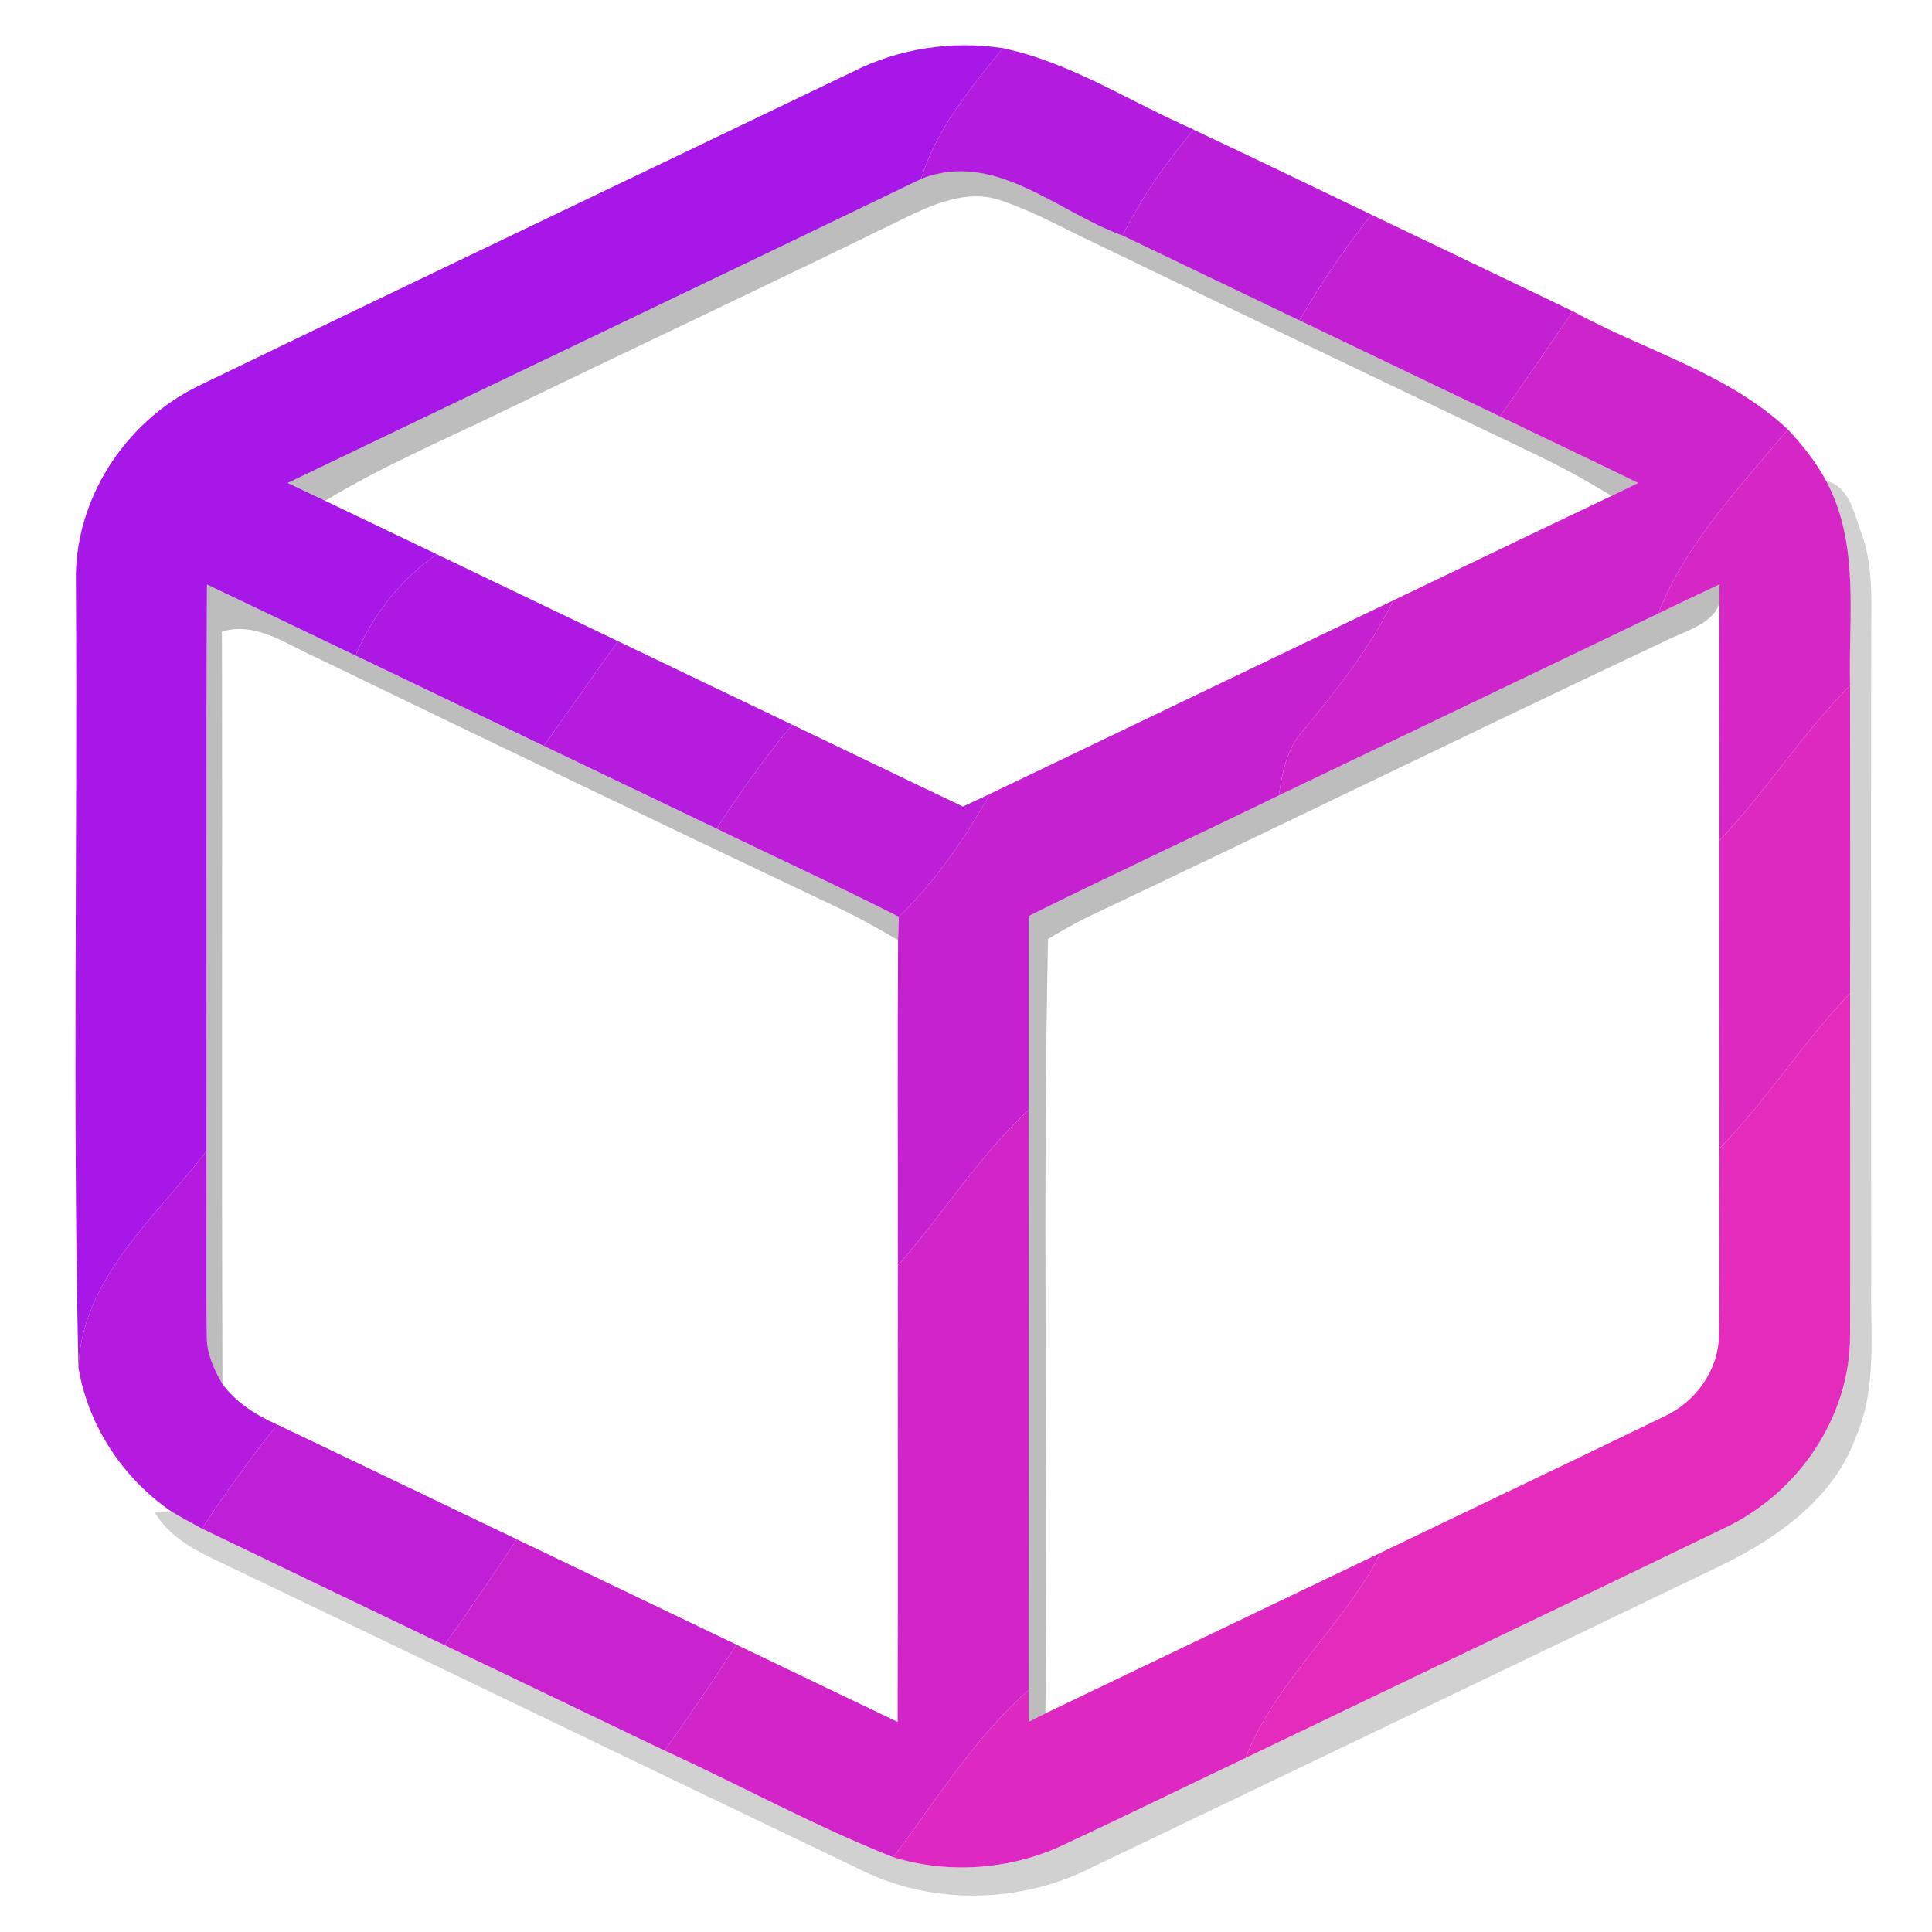
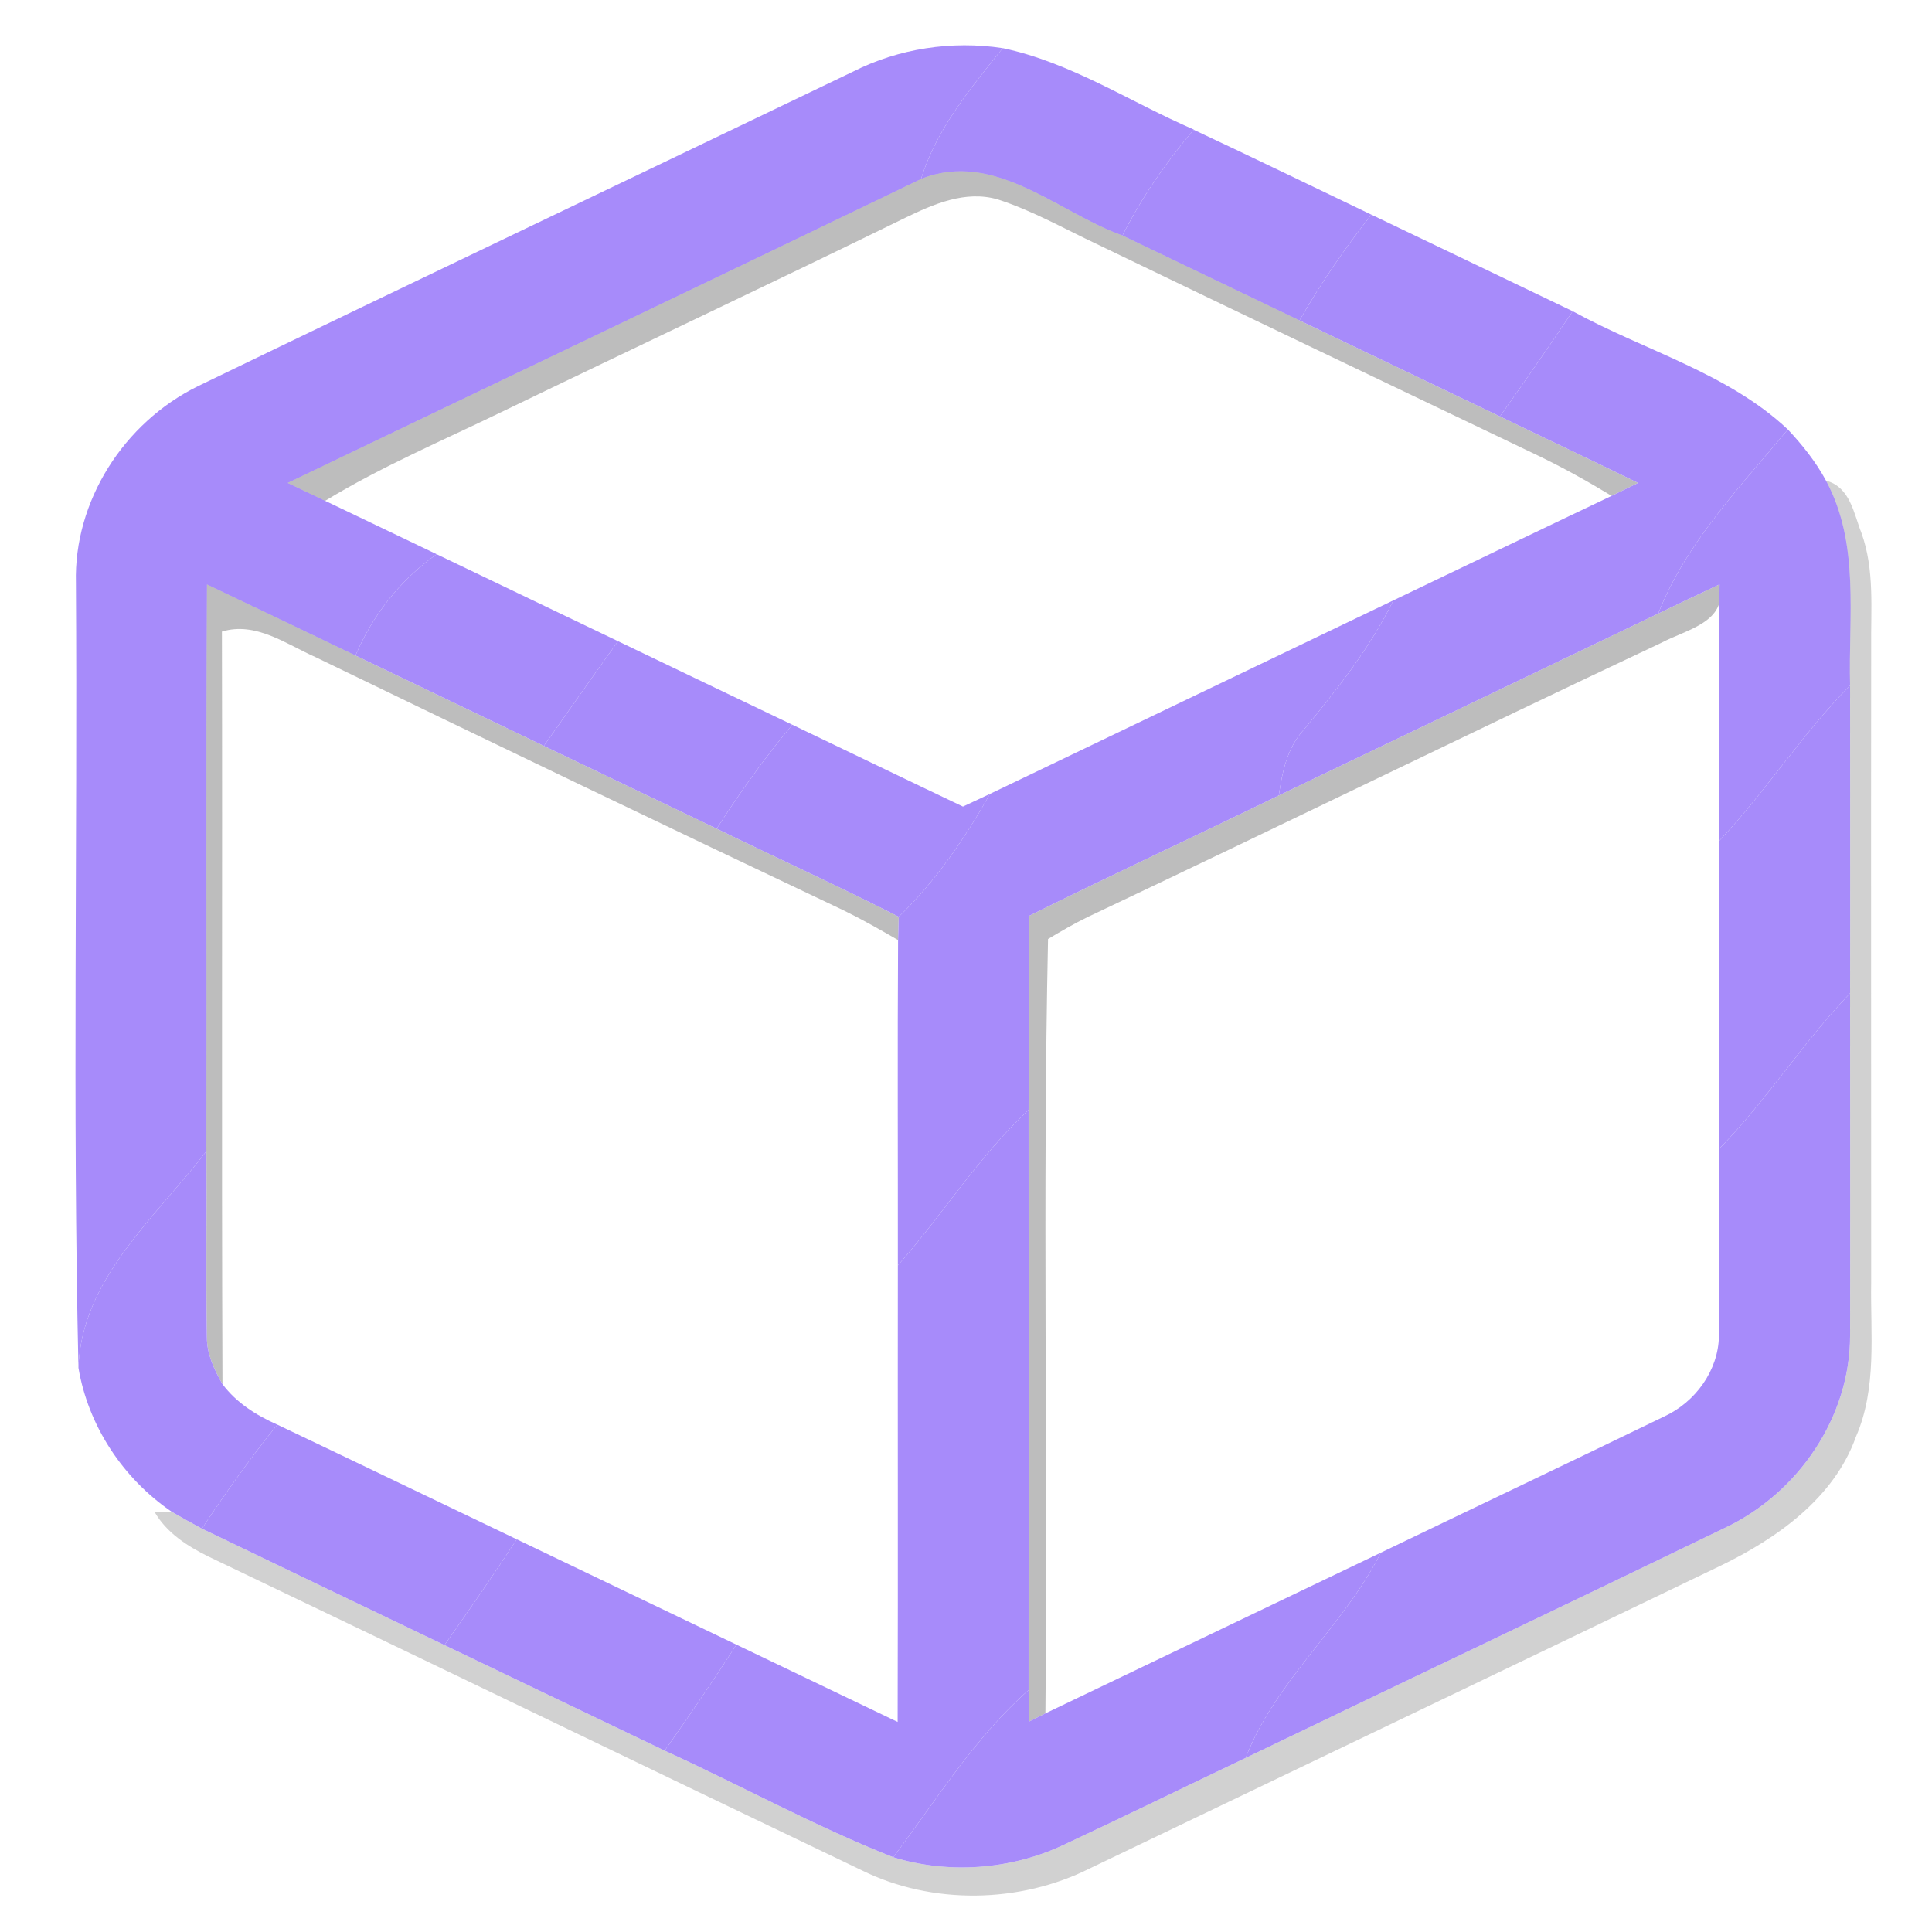
<svg xmlns="http://www.w3.org/2000/svg" width="128" height="128" viewBox="0 0 128 128" fill="none">
-   <path d="M56.514 4.746C59.544 3.21 63.055 2.677 66.434 3.189C64.286 5.861 62.035 8.562 61.022 11.858C47.052 18.606 33.044 25.284 19.059 31.996C19.889 32.389 20.712 32.789 21.543 33.181C24.005 34.353 26.46 35.538 28.929 36.717C26.511 38.428 24.682 40.764 23.553 43.429C20.275 41.858 16.998 40.28 13.713 38.723C13.64 51.236 13.705 63.756 13.676 76.27C10.296 80.661 5.387 84.764 5.197 90.621C4.804 73.303 5.139 55.95 5.03 38.617C4.884 33.245 8.162 28.012 13.13 25.578C27.567 18.592 42.055 11.697 56.514 4.746Z" fill="#A717E7" />
-   <path d="M66.434 3.189C70.987 4.15 74.884 6.766 79.094 8.583L79.087 8.597C77.244 10.757 75.634 13.093 74.367 15.604C70.069 14.061 65.881 9.908 61.022 11.858C62.035 8.562 64.286 5.861 66.434 3.189Z" fill="#B31BDE" />
-   <path d="M74.367 15.604C75.634 13.093 77.244 10.757 79.087 8.597C83.02 10.441 86.932 12.342 90.858 14.222C89.095 16.446 87.5 18.781 86.094 21.229C82.183 19.349 78.271 17.477 74.367 15.604Z" fill="#BB1ED9" />
+   <path d="M56.514 4.746C59.544 3.21 63.055 2.677 66.434 3.189C64.286 5.861 62.035 8.562 61.022 11.858C47.052 18.606 33.044 25.284 19.059 31.996C19.889 32.389 20.712 32.789 21.543 33.181C24.005 34.353 26.46 35.538 28.929 36.717C26.511 38.428 24.682 40.764 23.553 43.429C20.275 41.858 16.998 40.28 13.713 38.723C13.64 51.236 13.705 63.756 13.676 76.27C10.296 80.661 5.387 84.764 5.197 90.621C4.804 73.303 5.139 55.95 5.03 38.617C4.884 33.245 8.162 28.012 13.13 25.578C27.567 18.592 42.055 11.697 56.514 4.746Z" fill="#a78bfa" />
+   <path d="M66.434 3.189C70.987 4.15 74.884 6.766 79.094 8.583L79.087 8.597C77.244 10.757 75.634 13.093 74.367 15.604C70.069 14.061 65.881 9.908 61.022 11.858C62.035 8.562 64.286 5.861 66.434 3.189Z" fill="#a78bfa" />
+   <path d="M74.367 15.604C75.634 13.093 77.244 10.757 79.087 8.597C83.02 10.441 86.932 12.342 90.858 14.222C89.095 16.446 87.5 18.781 86.094 21.229C82.183 19.349 78.271 17.477 74.367 15.604Z" fill="#a78bfa" />
  <path opacity="0.26" d="M61.022 11.858C65.881 9.908 70.069 14.061 74.367 15.604C78.271 17.477 82.183 19.349 86.094 21.229C90.523 23.348 94.944 25.473 99.373 27.591C102.418 29.064 105.484 30.509 108.529 31.996C107.939 32.284 107.356 32.571 106.773 32.852C105.178 31.884 103.539 30.972 101.857 30.165C92.125 25.508 82.394 20.865 72.684 16.179C70.513 15.155 68.408 13.956 66.107 13.212C63.95 12.588 61.838 13.528 59.952 14.44C51.08 18.788 42.135 22.99 33.241 27.29C29.308 29.198 25.272 30.909 21.543 33.181C20.712 32.789 19.889 32.389 19.059 31.996C33.044 25.284 47.052 18.606 61.022 11.858Z" fill="black" />
  <path opacity="0.26" d="M13.713 38.723C16.998 40.28 20.275 41.858 23.553 43.429C27.712 45.421 31.872 47.42 36.031 49.419C39.848 51.243 43.664 53.074 47.481 54.904C51.495 56.861 55.567 58.713 59.544 60.74C59.536 61.126 59.515 61.898 59.5 62.283C58.327 61.603 57.147 60.93 55.931 60.334C44.218 54.785 32.542 49.174 20.887 43.528C18.95 42.672 16.947 41.164 14.703 41.844C14.739 58.461 14.674 75.084 14.739 91.701C14.193 90.747 13.705 89.716 13.705 88.601C13.64 84.49 13.705 80.38 13.676 76.27C13.705 63.756 13.64 51.236 13.713 38.723Z" fill="black" />
  <path opacity="0.26" d="M109.862 40.652C111.209 39.999 112.564 39.354 113.926 38.716C114.473 41.234 111.77 41.683 110.037 42.602C97.348 48.578 84.761 54.75 72.079 60.747C71.169 61.189 70.302 61.694 69.435 62.213C69.071 79.3 69.421 96.415 69.261 113.515C68.984 113.655 68.43 113.929 68.153 114.069C68.153 113.543 68.146 112.498 68.146 111.972C68.153 99.157 68.146 86.342 68.146 73.534C68.161 69.249 68.139 64.97 68.153 60.691C73.646 57.963 79.211 55.389 84.725 52.702C93.101 48.683 101.485 44.678 109.862 40.652Z" fill="black" />
-   <path d="M90.858 14.222C95.301 16.354 99.752 18.48 104.195 20.619C102.622 22.962 101.012 25.291 99.373 27.591C94.944 25.473 90.523 23.348 86.094 21.229C87.5 18.781 89.095 16.446 90.858 14.222Z" fill="#C420D3" />
-   <path d="M104.195 20.619C108.937 23.221 114.48 24.715 118.45 28.454C115.259 32.284 111.69 35.987 109.862 40.652C101.485 44.678 93.101 48.683 84.725 52.702C84.95 51.159 85.271 49.56 86.371 48.353C88.607 45.667 90.778 42.903 92.315 39.775C97.137 37.467 101.951 35.145 106.773 32.852C107.356 32.571 107.939 32.284 108.529 31.996C105.484 30.509 102.418 29.064 99.373 27.591C101.012 25.291 102.622 22.962 104.195 20.619Z" fill="#CE24CC" />
-   <path d="M109.862 40.652C111.69 35.987 115.259 32.284 118.45 28.454C119.419 29.485 120.307 30.6 120.977 31.842C123.243 36.05 122.449 40.876 122.573 45.421C119.382 48.62 117 52.443 113.897 55.711C113.919 50.044 113.854 44.383 113.926 38.716C112.564 39.354 111.209 39.999 109.862 40.652Z" fill="#D726C6" />
+   <path d="M90.858 14.222C95.301 16.354 99.752 18.48 104.195 20.619C102.622 22.962 101.012 25.291 99.373 27.591C94.944 25.473 90.523 23.348 86.094 21.229C87.5 18.781 89.095 16.446 90.858 14.222Z" fill="#a78bfa" />
+   <path d="M104.195 20.619C108.937 23.221 114.48 24.715 118.45 28.454C115.259 32.284 111.69 35.987 109.862 40.652C101.485 44.678 93.101 48.683 84.725 52.702C84.95 51.159 85.271 49.56 86.371 48.353C88.607 45.667 90.778 42.903 92.315 39.775C97.137 37.467 101.951 35.145 106.773 32.852C107.356 32.571 107.939 32.284 108.529 31.996C105.484 30.509 102.418 29.064 99.373 27.591C101.012 25.291 102.622 22.962 104.195 20.619Z" fill="#a78bfa" />
+   <path d="M109.862 40.652C111.69 35.987 115.259 32.284 118.45 28.454C119.419 29.485 120.307 30.6 120.977 31.842C123.243 36.05 122.449 40.876 122.573 45.421C119.382 48.62 117 52.443 113.897 55.711C113.919 50.044 113.854 44.383 113.926 38.716C112.564 39.354 111.209 39.999 109.862 40.652Z" fill="#a78bfa" />
  <path opacity="0.18" d="M120.977 31.842C122.594 32.277 122.813 34.023 123.33 35.321C124.204 37.755 123.942 40.364 123.971 42.896C123.956 56.918 123.971 70.939 123.971 84.96C123.913 88.383 124.372 91.947 122.959 95.194C121.524 99.227 117.765 101.914 113.955 103.751C100.043 110.45 86.116 117.113 72.196 123.791C67.571 126.113 61.743 126.218 57.089 123.91C42.659 117.008 28.266 110.036 13.829 103.134C12.401 102.433 11.025 101.542 10.231 100.153L11.389 100.167C12.044 100.546 12.707 100.918 13.377 101.275C18.731 103.857 24.092 106.424 29.446 108.991C34.312 111.32 39.17 113.662 44.036 115.984C49.098 118.299 53.993 120.999 59.179 123.047C62.851 124.177 66.922 123.875 70.382 122.269C74.447 120.368 78.475 118.397 82.525 116.468C93.094 111.383 103.692 106.347 114.247 101.24C119.2 98.905 122.58 93.819 122.573 88.496C122.587 80.927 122.573 73.366 122.573 65.805C122.587 59.015 122.573 52.218 122.573 45.421C122.449 40.876 123.243 36.05 120.977 31.842Z" fill="black" />
-   <path d="M23.553 43.429C24.682 40.764 26.511 38.428 28.929 36.717C32.935 38.639 36.941 40.56 40.947 42.482C39.287 44.783 37.67 47.105 36.031 49.419C31.872 47.42 27.712 45.421 23.553 43.429Z" fill="#AD19E3" />
-   <path d="M65.589 52.597C74.498 48.318 83.406 44.047 92.315 39.775C90.778 42.903 88.607 45.667 86.371 48.353C85.271 49.56 84.95 51.159 84.725 52.702C79.211 55.389 73.646 57.963 68.153 60.691C68.139 64.97 68.161 69.249 68.146 73.534C64.832 76.627 62.457 80.464 59.485 83.838C59.493 76.656 59.456 69.466 59.5 62.283C59.515 61.898 59.536 61.126 59.544 60.74C62.013 58.362 63.929 55.536 65.589 52.597Z" fill="#C621D1" />
-   <path d="M40.947 42.482C44.794 44.334 48.647 46.172 52.493 48.017C50.664 50.205 49.011 52.52 47.481 54.904C43.664 53.074 39.848 51.243 36.031 49.419C37.67 47.105 39.287 44.783 40.947 42.482Z" fill="#B51CDD" />
-   <path d="M113.897 55.711C117 52.443 119.382 48.62 122.573 45.421C122.573 52.218 122.587 59.015 122.573 65.805C119.448 69.059 117.059 72.882 113.905 76.108C113.89 69.312 113.897 62.508 113.897 55.711Z" fill="#DE29C1" />
-   <path d="M47.481 54.904C49.011 52.52 50.664 50.205 52.493 48.017C56.259 49.819 60.024 51.643 63.798 53.438C64.249 53.228 65.145 52.807 65.59 52.597C63.929 55.536 62.013 58.362 59.544 60.74C55.567 58.713 51.495 56.861 47.481 54.904Z" fill="#BD1ED8" />
-   <path d="M113.905 76.108C117.059 72.882 119.448 69.059 122.573 65.805C122.573 73.366 122.587 80.927 122.573 88.496C122.58 93.819 119.2 98.905 114.247 101.24C103.692 106.347 93.094 111.383 82.525 116.468C84.506 111.355 89.022 107.735 91.484 102.868C97.727 99.859 103.991 96.885 110.226 93.861C112.331 92.9 113.846 90.789 113.883 88.524C113.934 84.385 113.875 80.247 113.905 76.108Z" fill="#E52BBC" />
-   <path d="M59.485 83.838C62.457 80.464 64.832 76.627 68.146 73.534C68.146 86.342 68.153 99.157 68.146 111.972C64.533 115.164 62.042 119.26 59.179 123.047C53.993 120.999 49.098 118.299 44.036 115.984C45.668 113.677 47.263 111.341 48.792 108.963C52.354 110.667 55.916 112.379 59.471 114.083C59.5 104.004 59.471 93.918 59.485 83.838Z" fill="#D225C9" />
-   <path d="M5.197 90.621C5.387 84.764 10.296 80.661 13.676 76.27C13.705 80.38 13.64 84.49 13.705 88.601C13.705 89.716 14.193 90.747 14.739 91.701C15.65 92.928 16.968 93.763 18.374 94.387C16.59 96.604 14.936 98.905 13.377 101.275C12.707 100.918 12.044 100.546 11.389 100.167C8.118 97.937 5.838 94.436 5.197 90.621Z" fill="#B41BDE" />
-   <path d="M18.374 94.387C23.67 96.906 28.951 99.452 34.239 101.984C32.687 104.348 31.085 106.676 29.446 108.991C24.092 106.424 18.731 103.857 13.377 101.275C14.936 98.905 16.59 96.604 18.374 94.387Z" fill="#BF1FD6" />
-   <path d="M34.239 101.984C39.09 104.306 43.941 106.634 48.792 108.963C47.263 111.341 45.668 113.677 44.036 115.984C39.17 113.662 34.312 111.32 29.446 108.991C31.085 106.676 32.687 104.348 34.239 101.984Z" fill="#C922CF" />
-   <path d="M69.261 113.515C76.668 109.973 84.069 106.41 91.484 102.868C89.022 107.735 84.506 111.355 82.525 116.468C78.475 118.397 74.447 120.368 70.382 122.269C66.922 123.875 62.851 124.177 59.179 123.047C62.042 119.26 64.533 115.164 68.146 111.972C68.146 112.498 68.153 113.543 68.153 114.069C68.43 113.929 68.984 113.655 69.261 113.515Z" fill="#DD28C2" />
+   <path d="M23.553 43.429C24.682 40.764 26.511 38.428 28.929 36.717C32.935 38.639 36.941 40.56 40.947 42.482C39.287 44.783 37.67 47.105 36.031 49.419C31.872 47.42 27.712 45.421 23.553 43.429Z" fill="#a78bfa" />
+   <path d="M65.589 52.597C74.498 48.318 83.406 44.047 92.315 39.775C90.778 42.903 88.607 45.667 86.371 48.353C85.271 49.56 84.95 51.159 84.725 52.702C79.211 55.389 73.646 57.963 68.153 60.691C68.139 64.97 68.161 69.249 68.146 73.534C64.832 76.627 62.457 80.464 59.485 83.838C59.493 76.656 59.456 69.466 59.5 62.283C59.515 61.898 59.536 61.126 59.544 60.74C62.013 58.362 63.929 55.536 65.589 52.597Z" fill="#a78bfa" />
+   <path d="M40.947 42.482C44.794 44.334 48.647 46.172 52.493 48.017C50.664 50.205 49.011 52.52 47.481 54.904C43.664 53.074 39.848 51.243 36.031 49.419C37.67 47.105 39.287 44.783 40.947 42.482Z" fill="#a78bfa" />
+   <path d="M113.897 55.711C117 52.443 119.382 48.62 122.573 45.421C122.573 52.218 122.587 59.015 122.573 65.805C119.448 69.059 117.059 72.882 113.905 76.108C113.89 69.312 113.897 62.508 113.897 55.711Z" fill="#a78bfa" />
+   <path d="M47.481 54.904C49.011 52.52 50.664 50.205 52.493 48.017C56.259 49.819 60.024 51.643 63.798 53.438C64.249 53.228 65.145 52.807 65.59 52.597C63.929 55.536 62.013 58.362 59.544 60.74C55.567 58.713 51.495 56.861 47.481 54.904Z" fill="#a78bfa" />
+   <path d="M113.905 76.108C117.059 72.882 119.448 69.059 122.573 65.805C122.573 73.366 122.587 80.927 122.573 88.496C122.58 93.819 119.2 98.905 114.247 101.24C103.692 106.347 93.094 111.383 82.525 116.468C84.506 111.355 89.022 107.735 91.484 102.868C97.727 99.859 103.991 96.885 110.226 93.861C112.331 92.9 113.846 90.789 113.883 88.524C113.934 84.385 113.875 80.247 113.905 76.108Z" fill="#a78bfa" />
+   <path d="M59.485 83.838C62.457 80.464 64.832 76.627 68.146 73.534C68.146 86.342 68.153 99.157 68.146 111.972C64.533 115.164 62.042 119.26 59.179 123.047C53.993 120.999 49.098 118.299 44.036 115.984C45.668 113.677 47.263 111.341 48.792 108.963C52.354 110.667 55.916 112.379 59.471 114.083C59.5 104.004 59.471 93.918 59.485 83.838Z" fill="#a78bfa" />
+   <path d="M5.197 90.621C5.387 84.764 10.296 80.661 13.676 76.27C13.705 80.38 13.64 84.49 13.705 88.601C13.705 89.716 14.193 90.747 14.739 91.701C15.65 92.928 16.968 93.763 18.374 94.387C16.59 96.604 14.936 98.905 13.377 101.275C12.707 100.918 12.044 100.546 11.389 100.167C8.118 97.937 5.838 94.436 5.197 90.621Z" fill="#a78bfa" />
+   <path d="M18.374 94.387C23.67 96.906 28.951 99.452 34.239 101.984C32.687 104.348 31.085 106.676 29.446 108.991C24.092 106.424 18.731 103.857 13.377 101.275C14.936 98.905 16.59 96.604 18.374 94.387Z" fill="#a78bfa" />
+   <path d="M34.239 101.984C39.09 104.306 43.941 106.634 48.792 108.963C47.263 111.341 45.668 113.677 44.036 115.984C39.17 113.662 34.312 111.32 29.446 108.991C31.085 106.676 32.687 104.348 34.239 101.984Z" fill="#a78bfa" />
+   <path d="M69.261 113.515C76.668 109.973 84.069 106.41 91.484 102.868C89.022 107.735 84.506 111.355 82.525 116.468C78.475 118.397 74.447 120.368 70.382 122.269C66.922 123.875 62.851 124.177 59.179 123.047C62.042 119.26 64.533 115.164 68.146 111.972C68.146 112.498 68.153 113.543 68.153 114.069C68.43 113.929 68.984 113.655 69.261 113.515Z" fill="#a78bfa" />
</svg>
